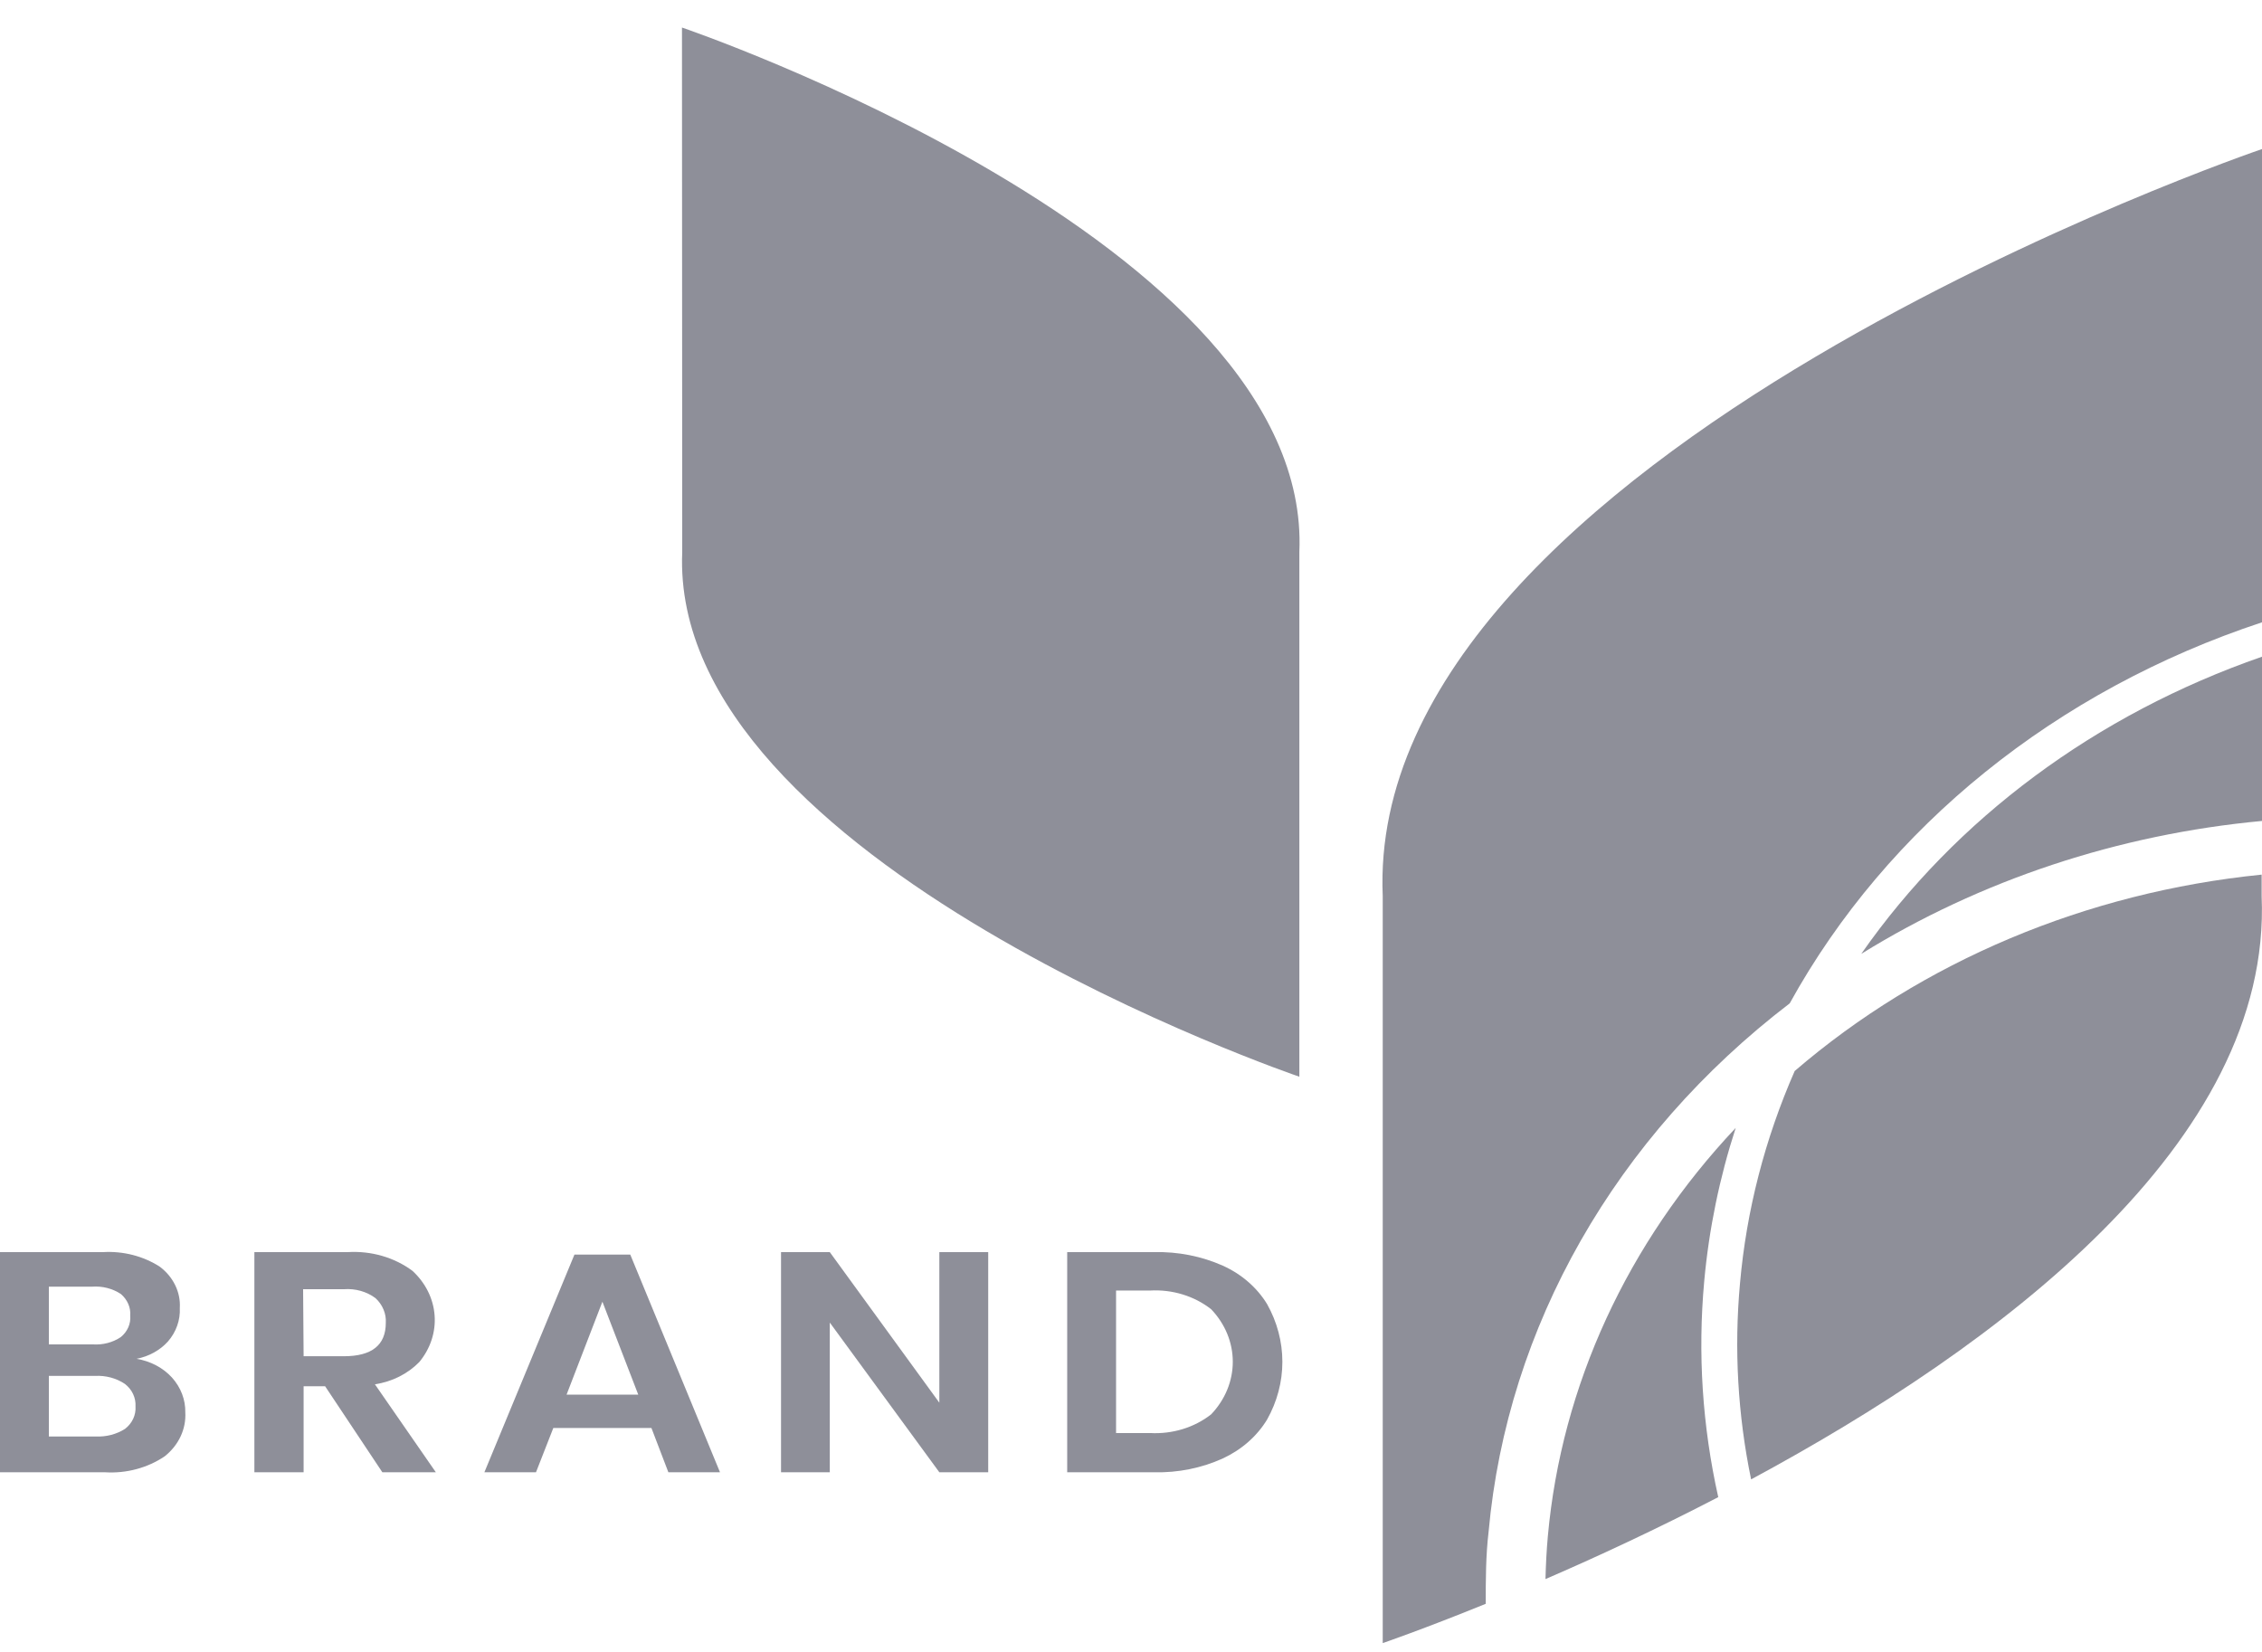
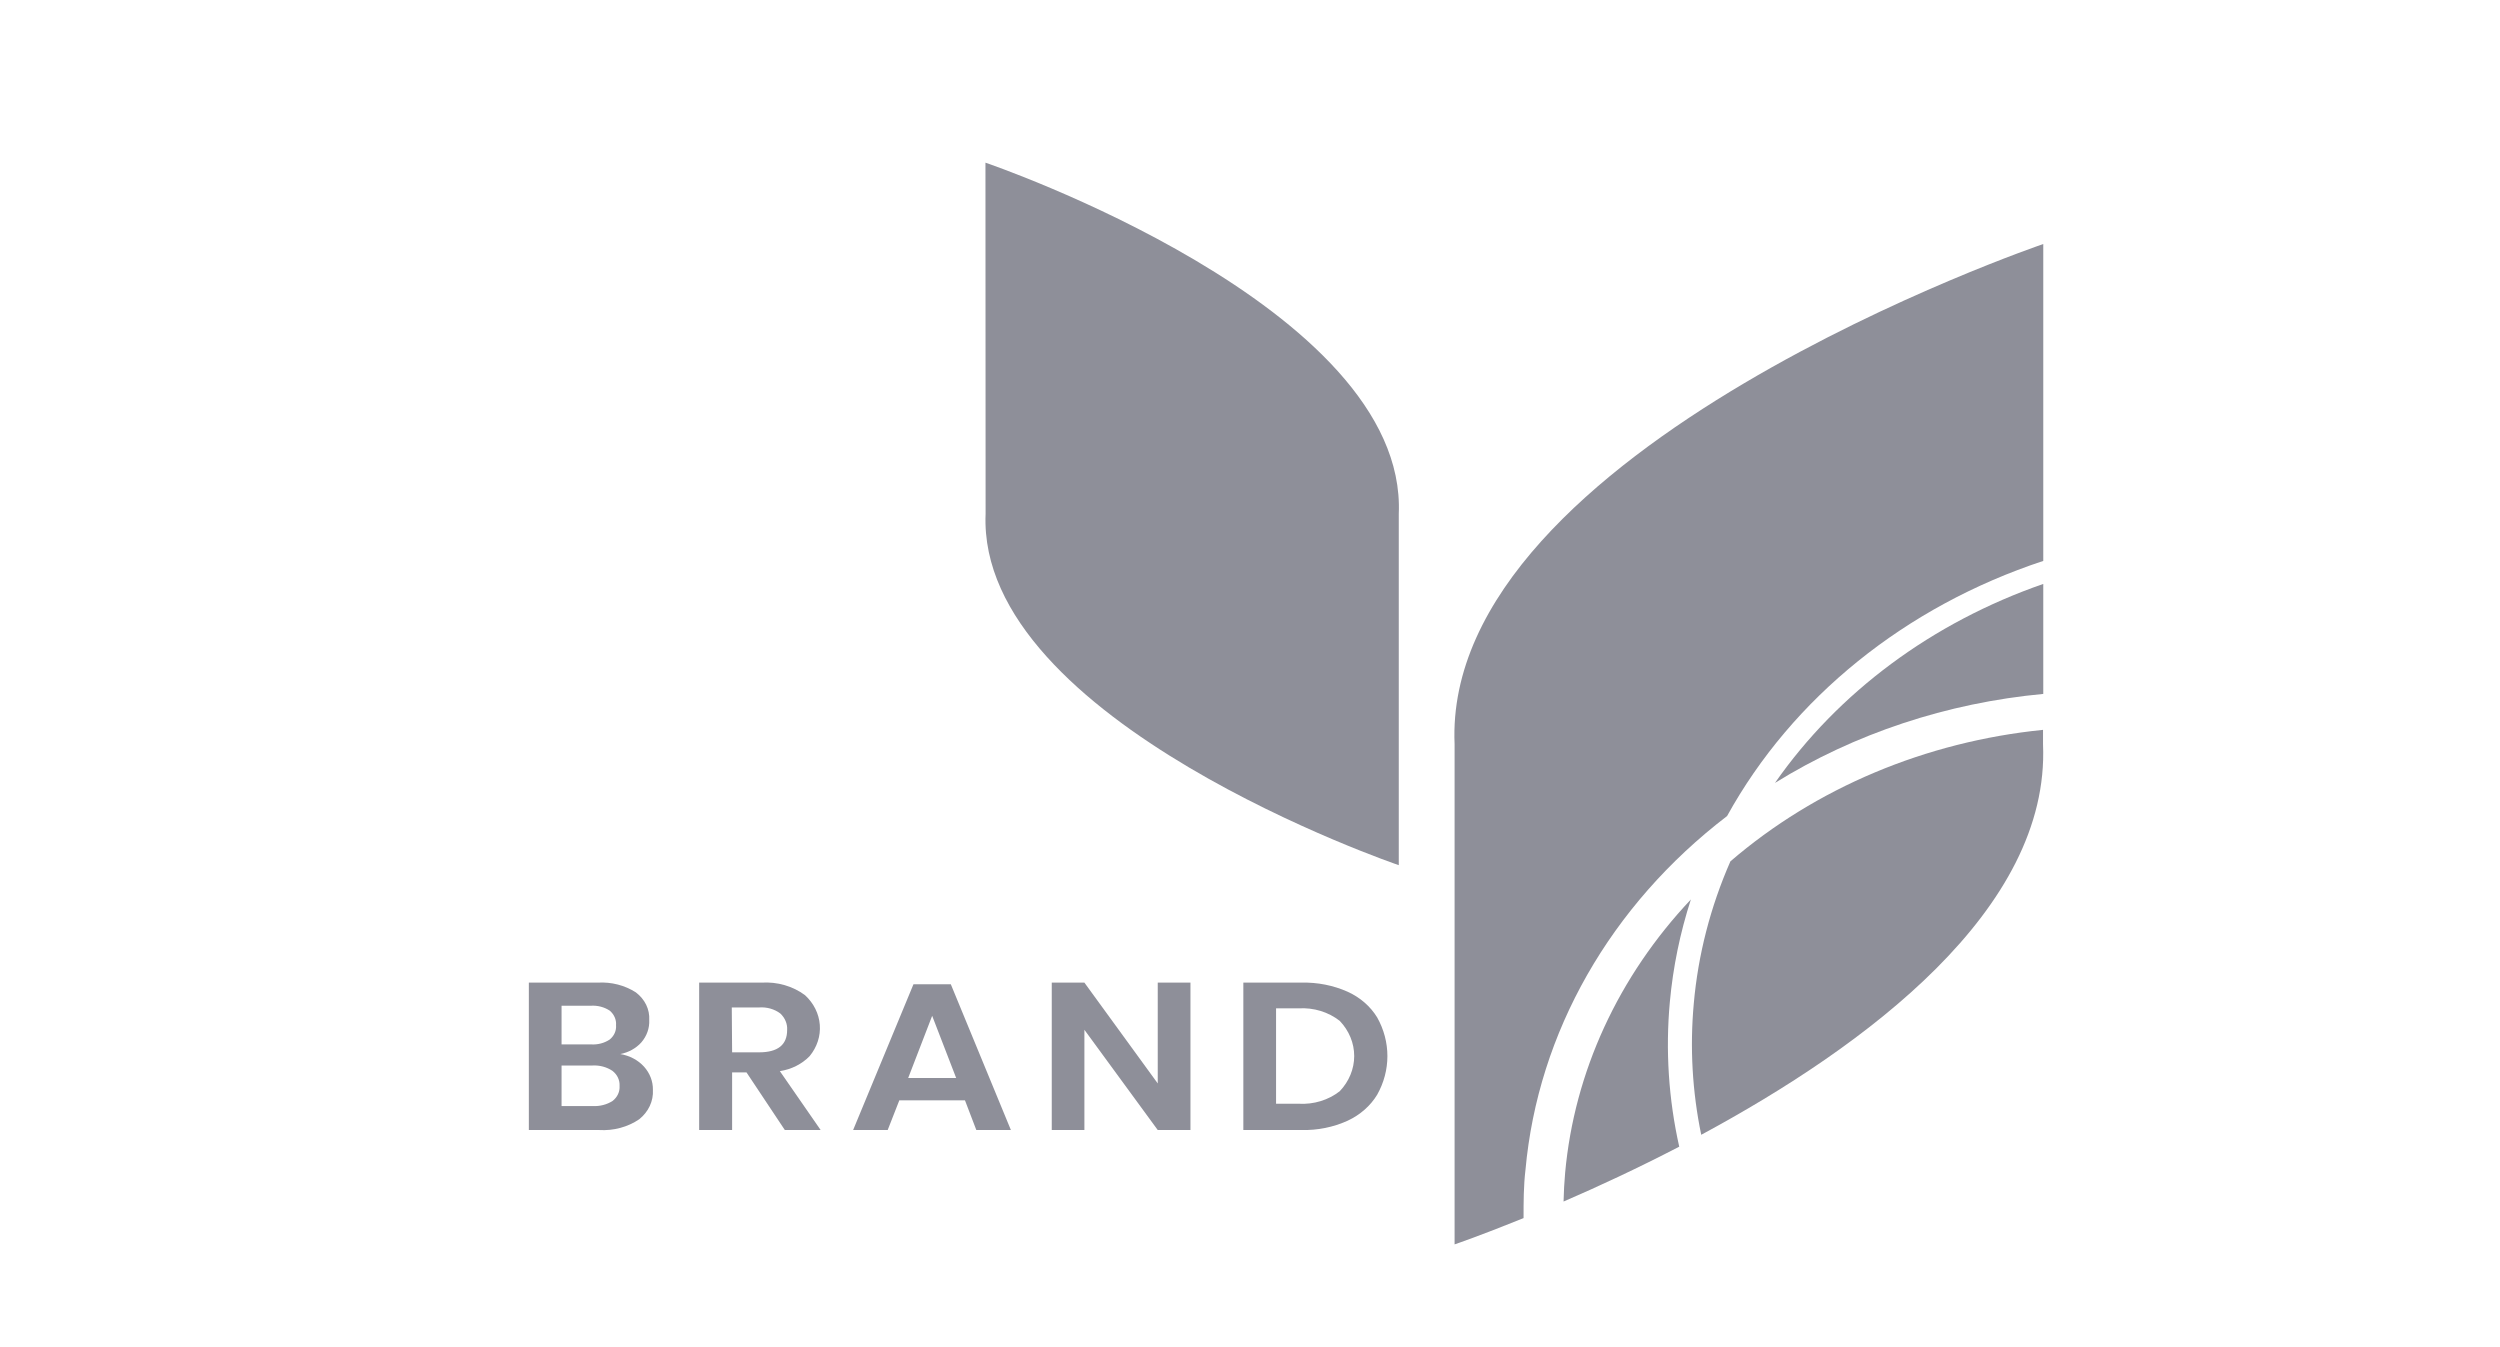
- <svg xmlns="http://www.w3.org/2000/svg" width="63" height="46" viewBox="0 0 63 46" fill="none">
-   <path d="M4.792 38.373C5.037 38.647 5.168 38.989 5.161 39.341C5.174 39.57 5.129 39.799 5.03 40.011C4.931 40.222 4.78 40.411 4.589 40.563C4.112 40.887 3.521 41.046 2.925 41.009H-1.52588e-05V34.877H2.865C3.431 34.843 3.992 34.987 4.452 35.284C4.637 35.424 4.784 35.6 4.88 35.799C4.977 35.998 5.021 36.215 5.008 36.432C5.025 36.77 4.907 37.103 4.675 37.369C4.453 37.613 4.146 37.782 3.804 37.849C4.192 37.913 4.542 38.098 4.792 38.373ZM1.361 37.447H2.586C2.864 37.466 3.14 37.394 3.364 37.244C3.456 37.169 3.528 37.075 3.573 36.972C3.619 36.868 3.637 36.756 3.627 36.645C3.636 36.533 3.617 36.422 3.572 36.319C3.527 36.215 3.457 36.122 3.368 36.045C3.137 35.891 2.852 35.818 2.566 35.839H1.361V37.447ZM3.484 39.799C3.582 39.722 3.66 39.626 3.71 39.518C3.76 39.41 3.782 39.293 3.774 39.176C3.781 39.058 3.758 38.939 3.707 38.83C3.656 38.721 3.577 38.624 3.477 38.547C3.238 38.387 2.943 38.308 2.646 38.325H1.361V40.012H2.662C2.955 40.027 3.245 39.952 3.484 39.799Z" fill="#8E8F99" />
-   <path d="M10.649 41.009L9.055 38.613H8.456V41.009H7.085V34.877H9.68C10.335 34.836 10.981 35.022 11.487 35.398C11.85 35.731 12.069 36.17 12.104 36.635C12.14 37.1 11.989 37.561 11.68 37.936C11.36 38.266 10.923 38.486 10.442 38.559L12.139 41.009H10.649ZM8.456 37.777H9.577C10.356 37.777 10.745 37.467 10.745 36.848C10.753 36.722 10.732 36.595 10.682 36.477C10.633 36.358 10.557 36.25 10.459 36.159C10.213 35.975 9.896 35.886 9.577 35.91H8.442L8.456 37.777Z" fill="#8E8F99" />
-   <path d="M18.143 39.775H15.411L14.928 41.009H13.491L15.999 34.946H17.554L20.053 41.009H18.615L18.143 39.775ZM17.776 38.846L16.778 36.258L15.78 38.846H17.776Z" fill="#8E8F99" />
-   <path d="M27.523 41.009H26.162L23.111 36.839V41.009H21.753V34.877H23.111L26.162 39.071V34.877H27.523V41.009Z" fill="#8E8F99" />
-   <path d="M35.29 39.541C35.009 40.005 34.58 40.381 34.059 40.623C33.467 40.892 32.809 41.025 32.146 41.009H29.723V34.877H32.146C32.808 34.861 33.465 34.991 34.059 35.255C34.58 35.491 35.009 35.864 35.29 36.324C35.57 36.823 35.716 37.374 35.716 37.933C35.716 38.492 35.57 39.043 35.29 39.541ZM33.733 39.395C34.121 38.987 34.335 38.468 34.335 37.931C34.335 37.394 34.121 36.875 33.733 36.468C33.263 36.099 32.651 35.911 32.029 35.947H31.084V39.916H32.029C32.651 39.951 33.263 39.764 33.733 39.395Z" fill="#8E8F99" />
-   <path d="M18.994 0.767C18.994 0.767 36.561 6.737 36.189 15.377V29.991C36.189 29.991 18.635 24.017 19.001 15.377L18.994 0.767Z" fill="#8E8F99" />
-   <path d="M51.839 26.569C55.157 24.514 58.994 23.241 63 22.867V18.292C58.384 19.893 54.469 22.797 51.839 26.569Z" fill="#8E8F99" />
-   <path d="M49.846 27.948C52.561 23.025 57.269 19.227 63 17.334V4.152C63 4.152 37.982 12.657 38.511 24.961V45.767C38.511 45.767 39.626 45.386 41.38 44.673C41.38 44.008 41.38 43.337 41.46 42.663C41.977 36.951 44.994 31.658 49.846 27.948Z" fill="#8E8F99" />
-   <path d="M47.466 35.677C47.598 34.234 47.891 32.807 48.342 31.417C45.321 34.621 43.491 38.597 43.11 42.786C43.074 43.181 43.054 43.577 43.044 43.984C44.465 43.37 46.119 42.603 47.856 41.702C47.412 39.72 47.281 37.692 47.466 35.677Z" fill="#8E8F99" />
-   <path d="M48.461 35.752C48.295 37.575 48.399 39.409 48.771 41.207C55.606 37.525 63.286 31.836 62.99 24.961V24.362C58.106 24.854 53.538 26.776 49.985 29.832C49.154 31.726 48.64 33.721 48.461 35.752Z" fill="#8E8F99" />
+ <svg xmlns="http://www.w3.org/2000/svg" width="104" height="56" viewBox="0 0 104 56" fill="none">
+   <path d="M26.792 44.373C27.037 44.647 27.168 44.989 27.161 45.341C27.174 45.57 27.129 45.799 27.03 46.011C26.931 46.222 26.78 46.411 26.589 46.563C26.112 46.887 25.521 47.046 24.925 47.009H22V40.877H24.865C25.431 40.843 25.992 40.987 26.453 41.284C26.637 41.424 26.784 41.6 26.881 41.799C26.977 41.998 27.021 42.215 27.008 42.432C27.025 42.77 26.907 43.103 26.675 43.369C26.453 43.613 26.146 43.782 25.804 43.849C26.192 43.913 26.542 44.098 26.792 44.373ZM23.361 43.447H24.586C24.864 43.466 25.14 43.394 25.364 43.244C25.456 43.169 25.528 43.075 25.573 42.972C25.619 42.868 25.637 42.756 25.627 42.645C25.636 42.533 25.617 42.422 25.572 42.319C25.527 42.215 25.457 42.122 25.368 42.045C25.137 41.891 24.852 41.818 24.566 41.839H23.361V43.447ZM25.484 45.799C25.582 45.722 25.66 45.626 25.71 45.518C25.76 45.41 25.782 45.293 25.774 45.176C25.781 45.058 25.758 44.939 25.707 44.83C25.656 44.721 25.577 44.624 25.477 44.547C25.238 44.387 24.943 44.308 24.645 44.325H23.361V46.012H24.662C24.955 46.027 25.245 45.952 25.484 45.799Z" fill="#8E8F99" />
+   <path d="M32.649 47.009L31.055 44.613H30.456V47.009H29.085V40.877H31.68C32.335 40.836 32.981 41.022 33.487 41.398C33.85 41.731 34.069 42.17 34.104 42.635C34.14 43.1 33.989 43.561 33.68 43.936C33.36 44.266 32.923 44.486 32.442 44.559L34.139 47.009H32.649ZM30.456 43.777H31.577C32.356 43.777 32.745 43.467 32.745 42.848C32.753 42.722 32.732 42.595 32.682 42.477C32.633 42.358 32.557 42.25 32.459 42.159C32.213 41.975 31.896 41.886 31.577 41.91H30.442L30.456 43.777Z" fill="#8E8F99" />
+   <path d="M40.143 45.775H37.411L36.928 47.009H35.49L38 40.946H39.554L42.053 47.009H40.615L40.143 45.775ZM39.777 44.846L38.778 42.258L37.78 44.846H39.777Z" fill="#8E8F99" />
+   <path d="M49.523 47.009H48.162L45.111 42.839V47.009H43.753V40.877H45.111L48.162 45.071V40.877H49.523V47.009Z" fill="#8E8F99" />
+   <path d="M57.29 45.541C57.009 46.005 56.58 46.381 56.059 46.623C55.467 46.892 54.809 47.025 54.146 47.009H51.723V40.877H54.146C54.808 40.861 55.465 40.991 56.059 41.255C56.58 41.491 57.009 41.864 57.29 42.324C57.57 42.823 57.716 43.374 57.716 43.933C57.716 44.492 57.57 45.043 57.29 45.541ZM55.733 45.395C56.121 44.987 56.335 44.468 56.335 43.931C56.335 43.394 56.121 42.875 55.733 42.468C55.263 42.099 54.651 41.911 54.029 41.947H53.084V45.916H54.029C54.651 45.951 55.263 45.764 55.733 45.395Z" fill="#8E8F99" />
+   <path d="M40.995 6.767C40.995 6.767 58.562 12.737 58.189 21.377V35.991C58.189 35.991 40.635 30.017 41.001 21.377L40.995 6.767Z" fill="#8E8F99" />
+   <path d="M73.839 32.569C77.156 30.514 80.994 29.241 85 28.867V24.292C80.384 25.893 76.469 28.797 73.839 32.569Z" fill="#8E8F99" />
+   <path d="M71.846 33.948C74.561 29.025 79.269 25.227 85 23.334V10.152C85 10.152 59.982 18.657 60.511 30.961V51.767C60.511 51.767 61.626 51.386 63.38 50.673C63.38 50.008 63.38 49.337 63.46 48.663C63.978 42.951 66.994 37.658 71.846 33.948Z" fill="#8E8F99" />
+   <path d="M69.466 41.677C69.598 40.234 69.891 38.807 70.341 37.417C67.32 40.621 65.491 44.597 65.11 48.786C65.074 49.181 65.054 49.577 65.044 49.984C66.465 49.37 68.119 48.603 69.856 47.702C69.412 45.72 69.281 43.692 69.466 41.677Z" fill="#8E8F99" />
+   <path d="M70.461 41.752C70.295 43.575 70.399 45.409 70.771 47.207C77.606 43.525 85.286 37.836 84.99 30.961V30.362C80.107 30.854 75.538 32.776 71.985 35.832C71.154 37.726 70.64 39.721 70.461 41.752Z" fill="#8E8F99" />
</svg>
